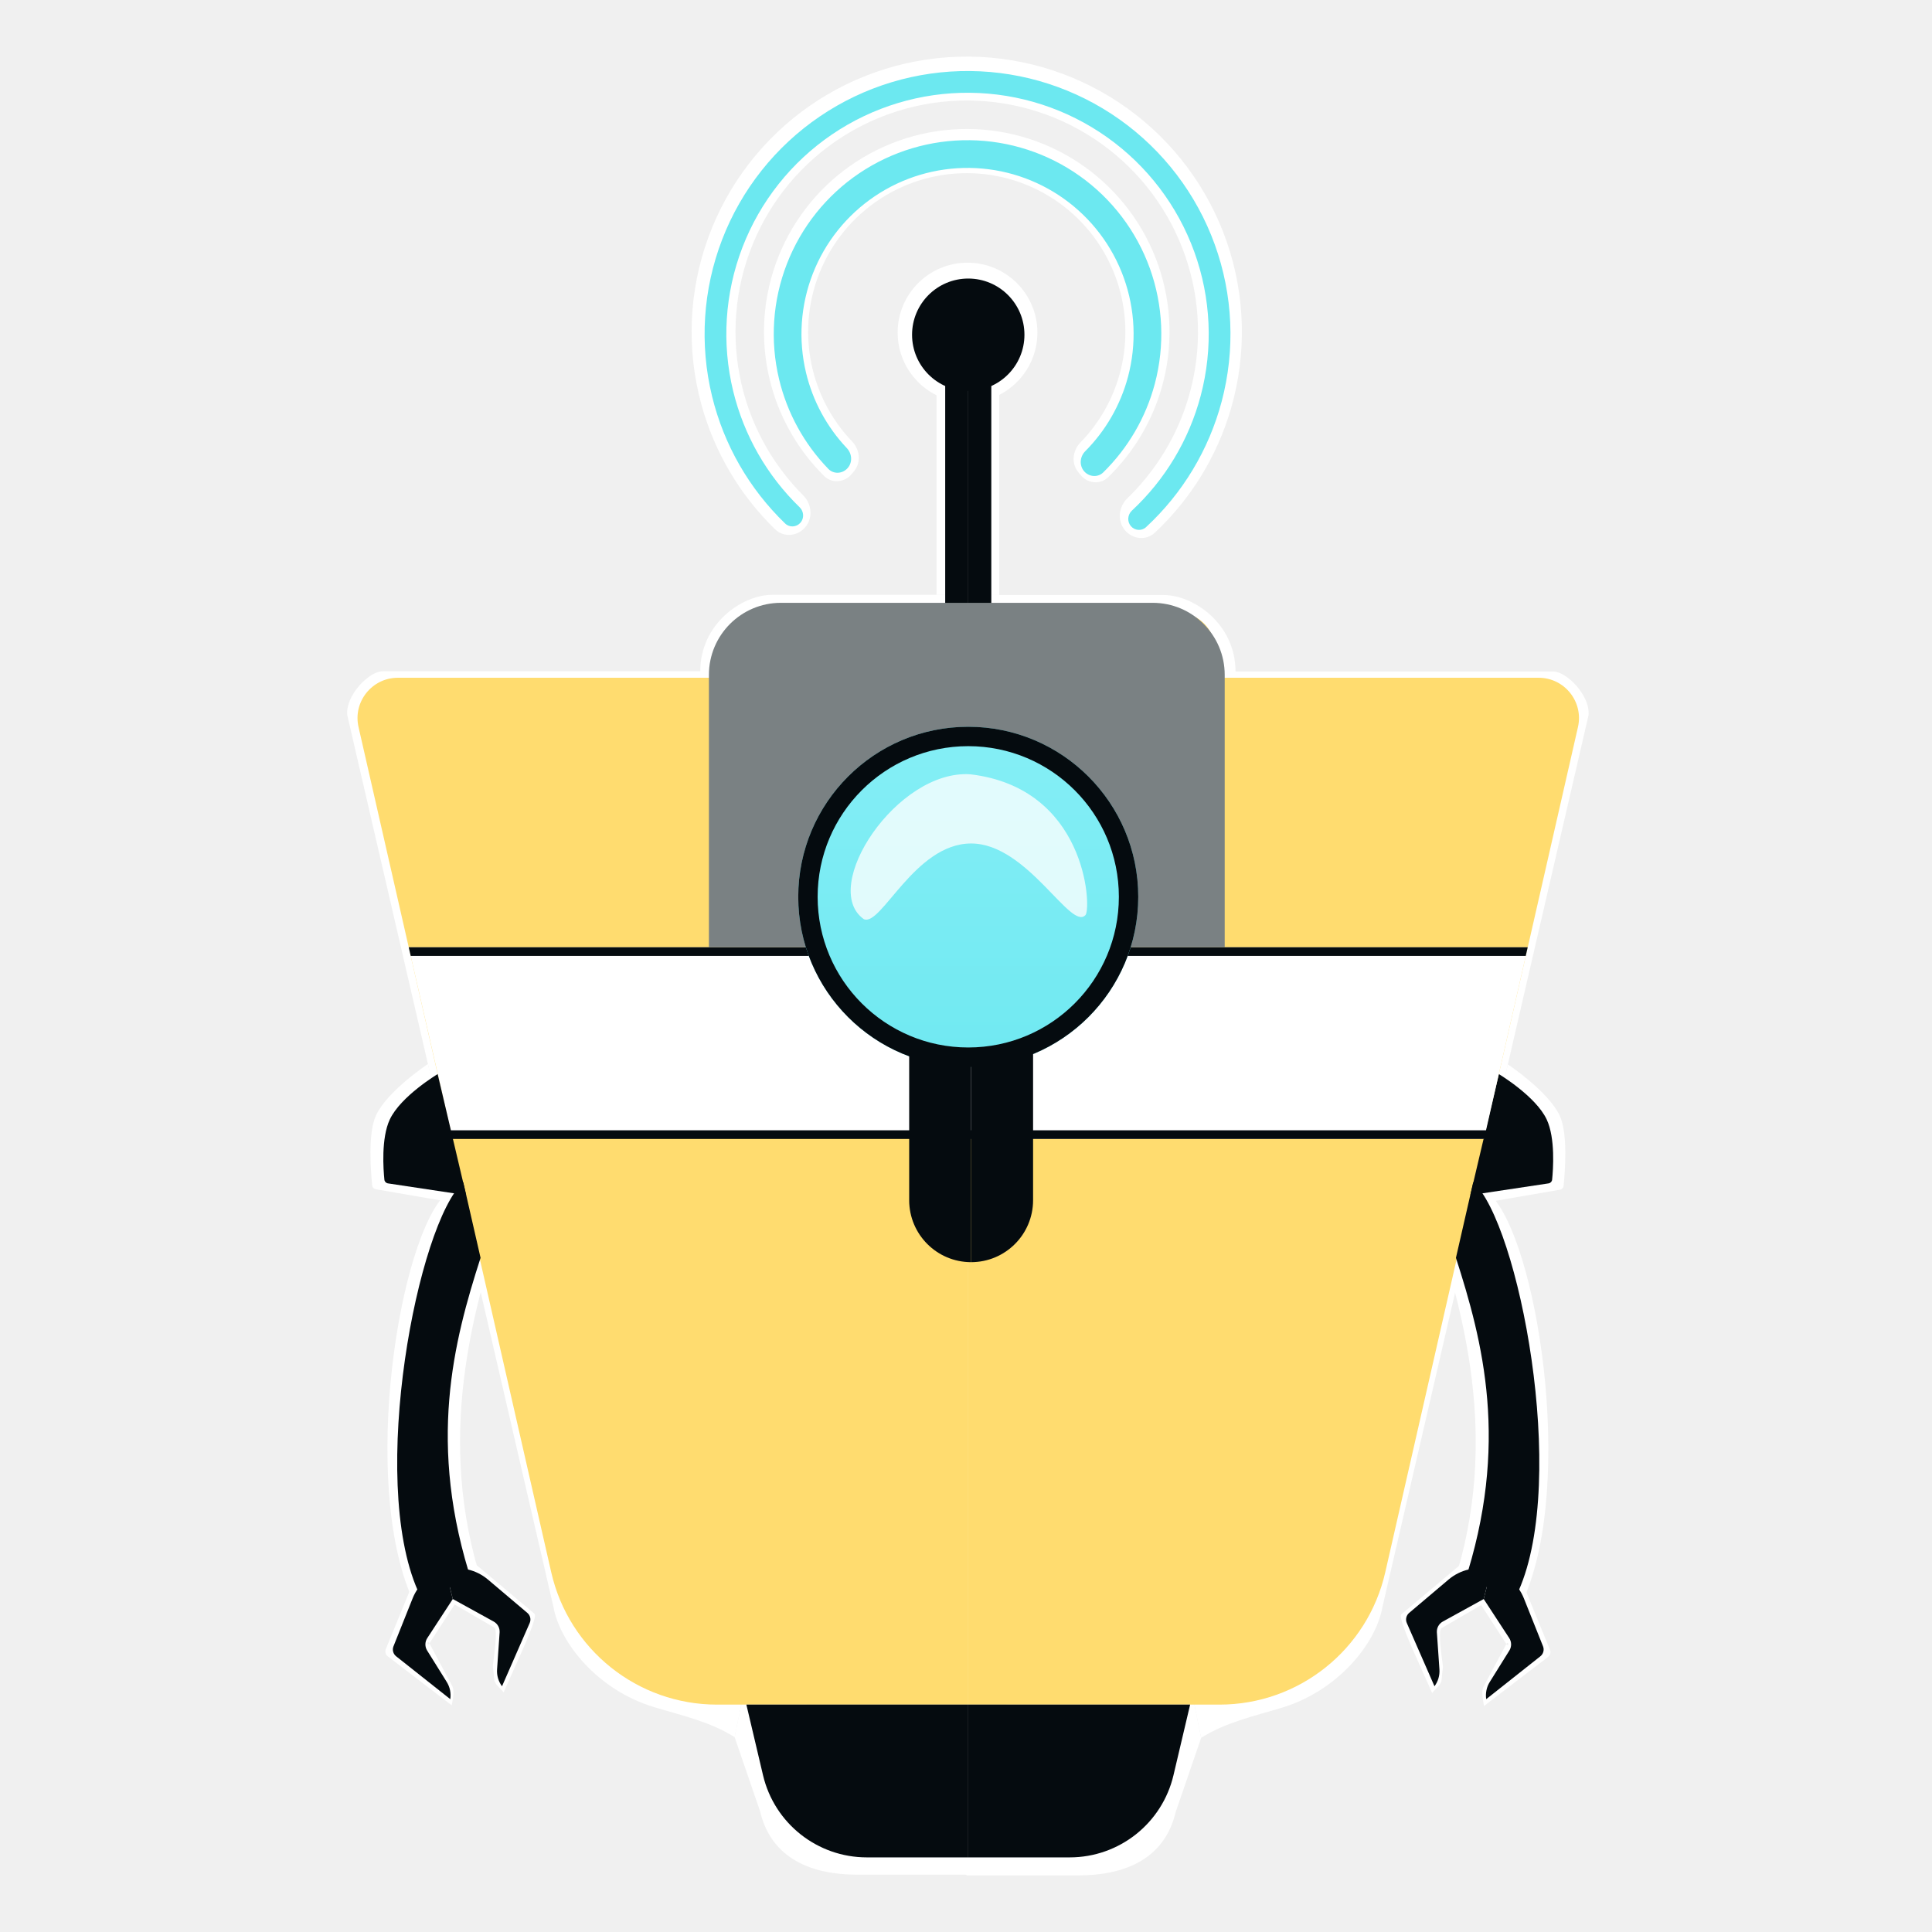
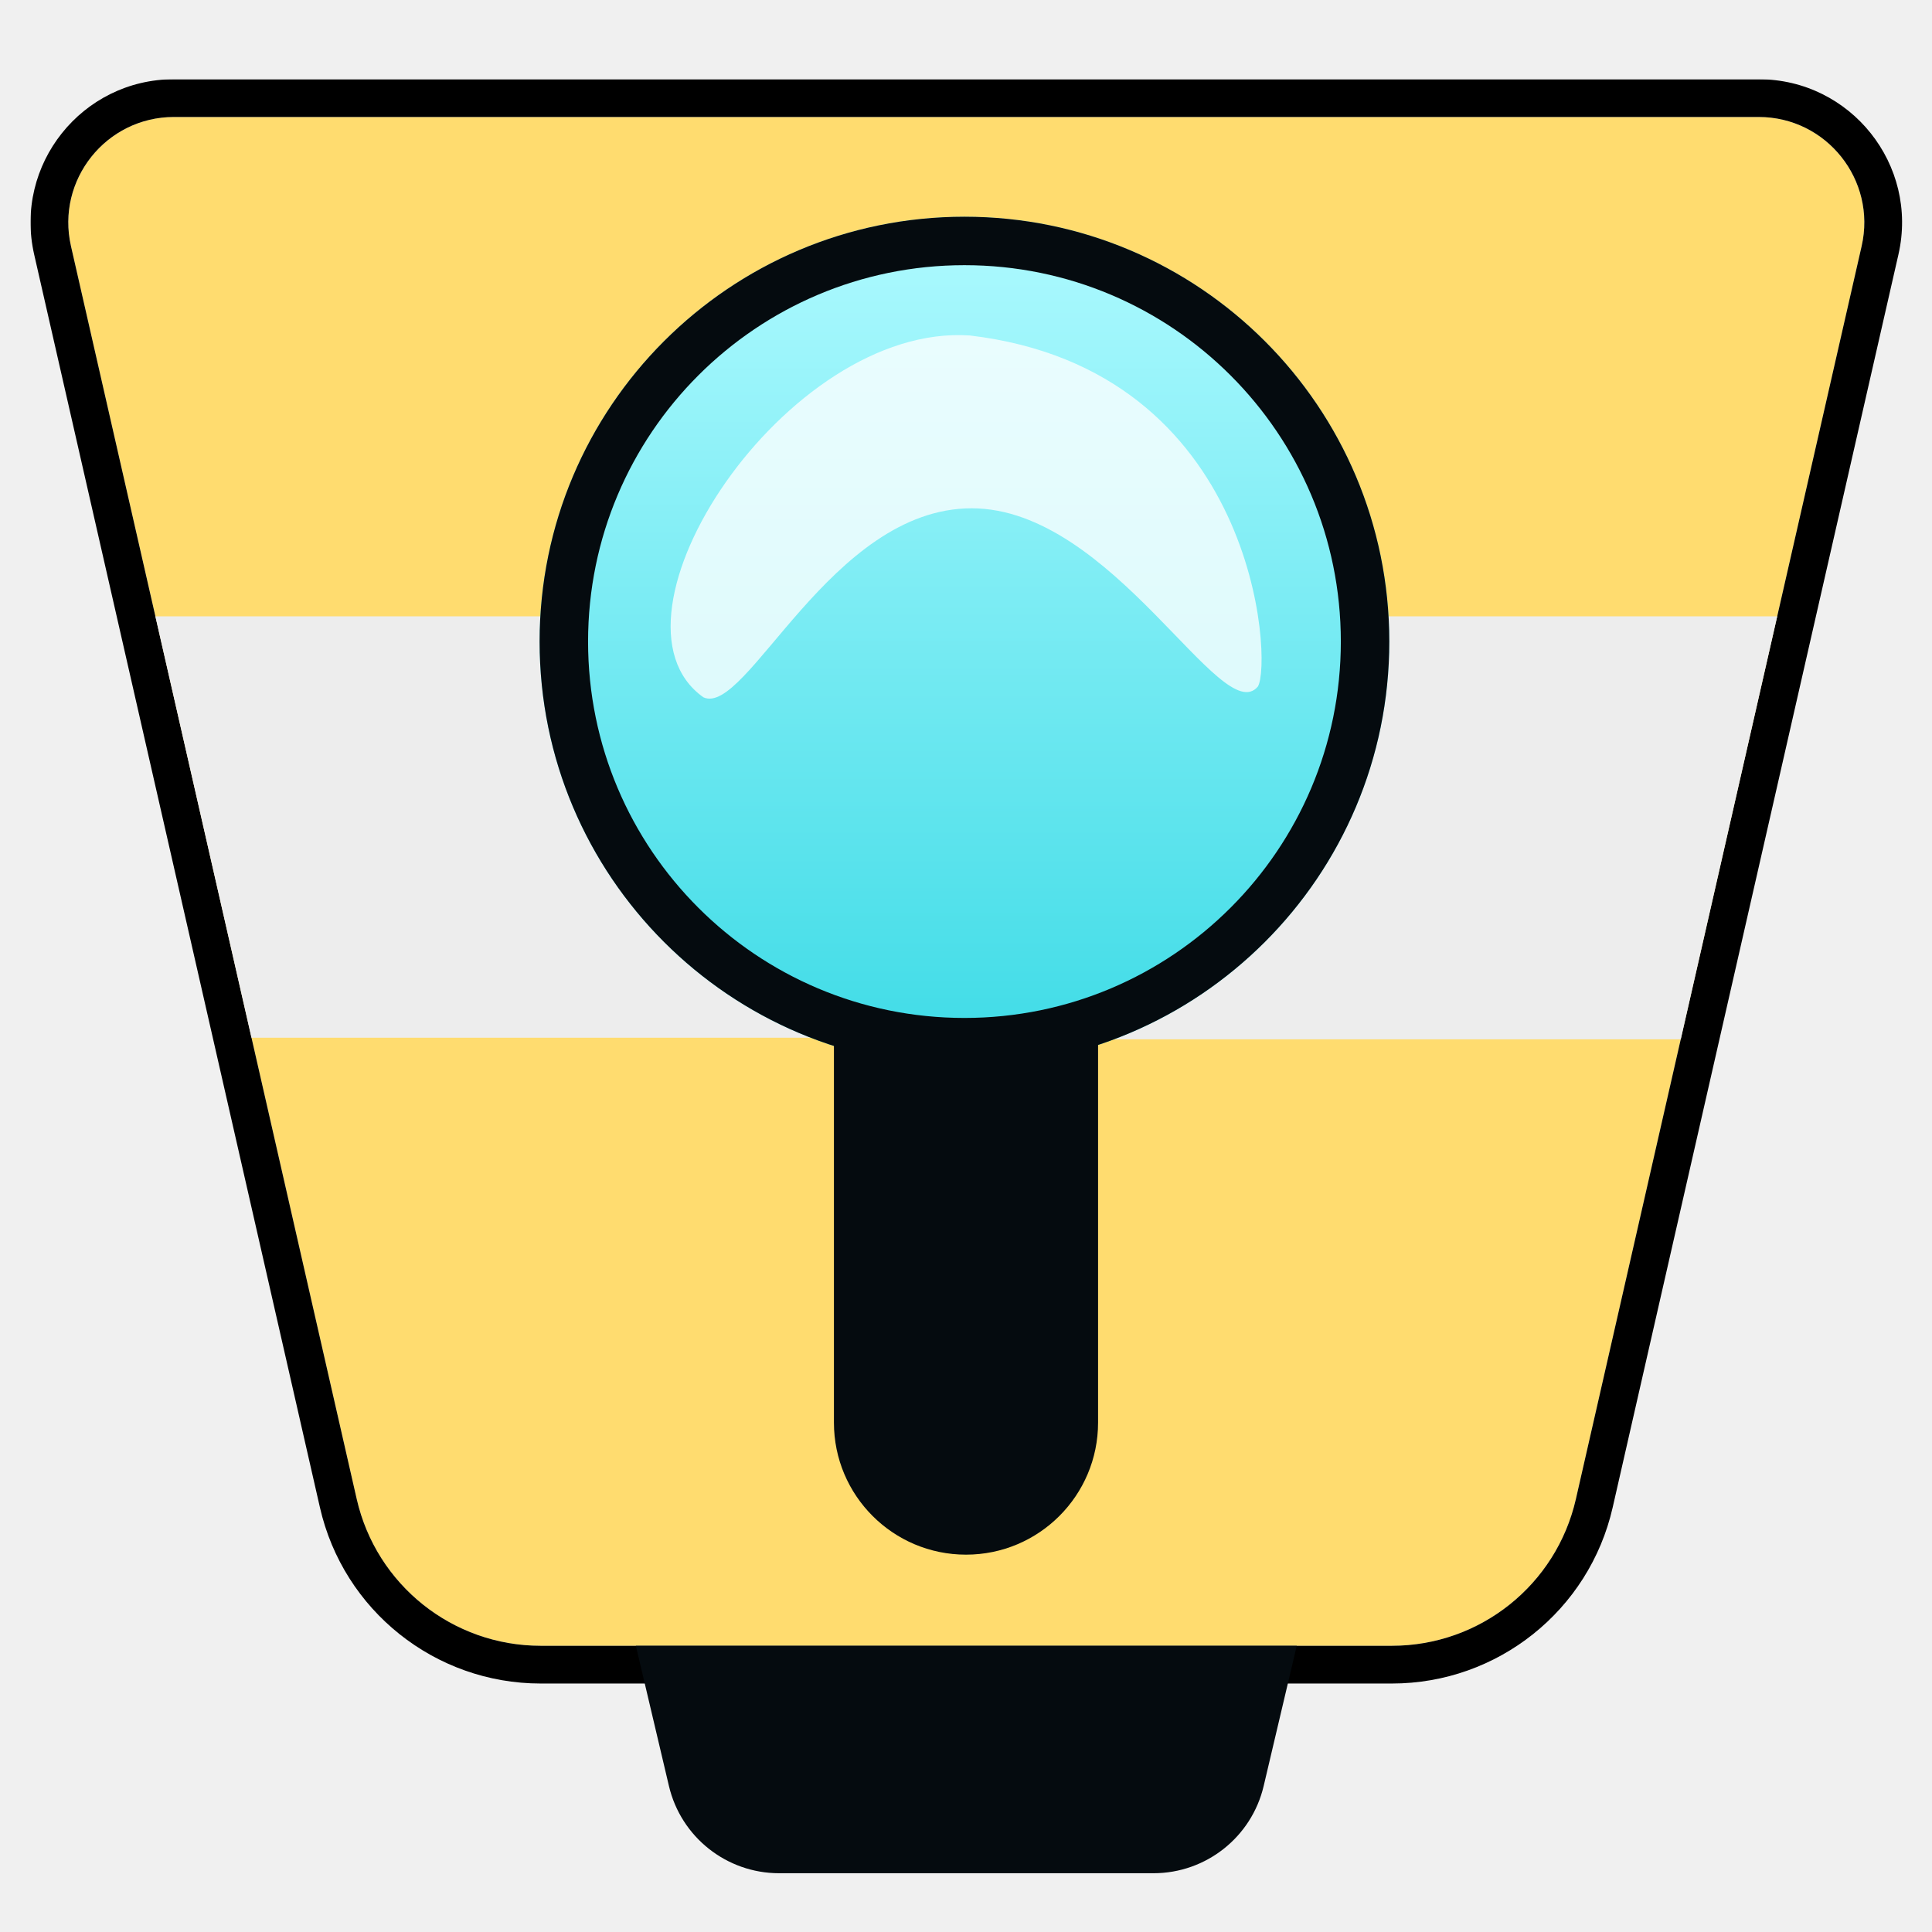
<svg xmlns="http://www.w3.org/2000/svg" width="512" height="512" viewBox="0 0 512 512" fill="none">
-   <path d="M256.213 157.632H204.669C196.651 157.632 185.578 165.291 185.578 177.895H101.39C97.764 177.895 91.463 184.388 92.037 189.544L146.635 425.692C148.327 435.393 158.428 447.892 173.282 452.386C180.595 454.598 188.24 456.268 194.686 460.372L256.213 157.632Z" fill="white" />
-   <path d="M256.336 301.109H101.196L101.743 303.507H256.336V301.109Z" fill="white" />
-   <path d="M194.686 460.372L201.425 480.004C204.433 492.764 215.361 496.809 227.197 496.809H256.406L199.506 436.655L194.686 460.372Z" fill="white" />
-   <path d="M256.213 92.888H248.195V157.632H256.213V92.888Z" fill="white" />
-   <path d="M118.381 316.155C105.796 327.544 95.434 392.457 109.218 423.63L127.927 420.04C115.101 381.198 125.69 346.2 133.081 323.22L118.381 316.155Z" fill="white" />
-   <path d="M110.554 420.995C109.872 420.508 108.913 420.784 108.594 421.56L102.235 437.056C101.962 437.721 102.169 438.486 102.739 438.922L119.718 451.932C119.969 450.274 120.605 448.007 119.718 446.585L113.8 435.509C113.119 436.551 113.141 434.453 113.8 435.509L120.481 425.197L110.554 420.995Z" fill="white" />
-   <path d="M110.554 420.995C114.692 419.963 123.536 413.013 126.209 414.693L141.672 427.679C142.481 428.364 138.661 436.829 138.236 437.8L133.463 448.495C132.723 447.498 131.655 446.801 131.197 445.827C130.862 445.114 130.932 444.281 130.834 443.499L130.636 441.914C130.612 441.718 130.606 441.523 130.627 441.327C130.84 439.404 132.007 431.872 130.981 431.308L120.481 425.197L110.554 420.995Z" fill="white" />
-   <path d="M113.406 281.972C113.406 281.972 102.707 289.061 99.673 295.53C97.432 300.307 98.259 310.388 98.631 314.15C98.681 314.661 99.068 315.069 99.573 315.156L121.972 319.019L113.406 281.972Z" fill="white" />
-   <path d="M256.788 157.685H308.332C316.35 157.685 327.422 165.347 327.422 177.956H411.61C415.236 177.956 421.536 184.452 420.963 189.61L366.365 425.854C364.673 435.559 354.573 448.062 339.72 452.558C332.406 454.772 324.76 456.443 318.315 460.548L256.788 157.685Z" fill="white" />
-   <path d="M256.664 301.22H411.804L411.257 303.619H256.664V301.22Z" fill="white" />
-   <path d="M318.315 460.548L311.575 480.188C308.567 492.953 297.639 497 285.803 497H256.215L224.334 465.3L313.494 436.821L318.315 460.548Z" fill="white" />
-   <path d="M256.788 92.914H264.805V157.685H256.788V92.914Z" fill="white" />
-   <path d="M394.619 316.272C407.204 327.667 417.566 392.605 403.782 423.791L385.073 420.2C397.899 381.342 387.31 346.33 379.919 323.341L394.619 316.272Z" fill="white" />
-   <path d="M402.446 421.155C403.128 420.668 404.087 420.944 404.406 421.72L410.766 437.224C411.038 437.888 410.832 438.653 410.262 439.089L393.282 452.105C393.031 450.446 392.396 448.178 393.282 446.755L399.2 435.675C399.881 436.717 399.859 434.618 399.2 435.675L392.519 425.358L402.446 421.155Z" fill="white" />
-   <path d="M402.446 421.155C398.308 420.123 389.464 413.17 386.792 414.851L371.328 427.842C370.519 428.527 374.34 436.995 374.765 437.967L379.537 448.666C380.277 447.669 381.346 446.971 381.803 445.996C382.138 445.283 382.068 444.451 382.166 443.67L382.364 442.082C382.389 441.887 382.394 441.691 382.373 441.495C382.16 439.572 380.993 432.037 382.019 431.472L392.519 425.358L402.446 421.155Z" fill="white" />
-   <path d="M399.594 282.075C399.594 282.075 410.293 289.168 413.327 295.639C415.568 300.418 414.741 310.504 414.369 314.267C414.319 314.778 413.932 315.186 413.427 315.273L391.028 319.138L399.594 282.075Z" fill="white" />
-   <path d="M185.443 187.299C185.443 176.752 193.99 168.202 204.534 168.202H309.384C319.927 168.202 328.474 176.752 328.474 187.299V263.72H185.443V187.299Z" fill="white" />
-   <path d="M304.503 233.309C304.503 259.354 283.395 280.468 257.358 280.468C231.321 280.468 210.214 259.354 210.214 233.309C210.214 207.263 231.321 186.149 257.358 186.149C283.395 186.149 304.503 207.263 304.503 233.309Z" fill="url(#paint0_linear_180_727)" />
-   <path d="M304.503 233.309C304.503 259.354 283.395 280.468 257.358 280.468C231.321 280.468 210.214 259.354 210.214 233.309C210.214 207.263 231.321 186.149 257.358 186.149C283.395 186.149 304.503 207.263 304.503 233.309ZM215.592 233.309C215.592 256.383 234.292 275.088 257.358 275.088C280.425 275.088 299.125 256.383 299.125 233.309C299.125 210.234 280.425 191.529 257.358 191.529C234.292 191.529 215.592 210.234 215.592 233.309Z" fill="white" />
-   <path d="M289.92 238.299C285.924 243.095 273.823 218.516 258.157 218.516C242.491 218.516 233.187 241.696 228.392 239.498C216.007 230.711 237.582 197.939 257.957 199.333C289.92 203.129 291.518 235.701 289.92 238.299Z" fill="white" fill-opacity="0.77" />
-   <path d="M240.978 276.472H258.157V334.622C248.669 334.622 240.978 326.928 240.978 317.436V276.472Z" fill="white" />
-   <path d="M258.157 276.472H275.337V317.436C275.337 326.928 267.646 334.622 258.157 334.622V276.472Z" fill="white" />
-   <path d="M274.922 88.14C274.922 98.371 266.631 106.664 256.404 106.664C246.177 106.664 237.886 98.371 237.886 88.14C237.886 77.91 246.177 69.617 256.404 69.617C266.631 69.617 274.922 77.91 274.922 88.14Z" fill="white" />
-   <path d="M225.758 125.565C223.901 127.861 220.513 128.233 218.414 126.157C211.816 119.629 206.997 111.479 204.47 102.484C201.458 91.767 201.847 80.379 205.583 69.892C209.319 59.406 216.218 50.339 225.326 43.942C234.434 37.546 245.303 34.136 256.432 34.184C267.561 34.232 278.4 37.735 287.453 44.209C296.507 50.684 303.327 59.81 306.972 70.328C310.618 80.847 310.909 92.237 307.806 102.928C305.201 111.901 300.312 120.009 293.658 126.48C291.541 128.539 288.157 128.137 286.319 125.826L285.69 125.034C283.853 122.722 284.266 119.38 286.324 117.264C291.11 112.345 294.639 106.307 296.568 99.664C298.996 91.301 298.768 82.391 295.916 74.163C293.064 65.935 287.729 58.796 280.648 53.732C273.566 48.667 265.087 45.927 256.382 45.89C247.677 45.852 239.175 48.519 232.05 53.523C224.925 58.526 219.528 65.619 216.606 73.822C213.684 82.025 213.379 90.933 215.735 99.316C217.607 105.976 221.084 112.044 225.827 117.004C227.868 119.137 228.252 122.483 226.395 124.779L225.758 125.565Z" fill="white" />
-   <path d="M213.445 139.667C211.398 142.142 207.715 142.506 205.411 140.268C196.049 131.176 189.27 119.709 185.833 107.043C181.888 92.501 182.541 77.094 187.704 62.938C192.867 48.783 202.286 36.575 214.666 27.991C227.046 19.407 241.78 14.87 256.843 15.003C271.905 15.135 286.557 19.931 298.785 28.732C311.012 37.532 320.215 49.904 325.128 64.148C330.041 78.392 330.423 93.809 326.222 108.279C322.563 120.882 315.583 132.229 306.063 141.155C303.72 143.351 300.043 142.923 298.041 140.412C296.039 137.901 296.473 134.26 298.782 132.028C306.442 124.626 312.066 115.33 315.055 105.035C318.586 92.873 318.265 79.915 314.135 67.942C310.006 55.97 302.271 45.571 291.993 38.174C281.716 30.777 269.401 26.746 256.741 26.634C244.08 26.523 231.696 30.337 221.29 37.551C210.884 44.766 202.967 55.027 198.628 66.925C194.288 78.823 193.739 91.773 197.056 103.996C199.863 114.342 205.323 123.736 212.851 131.272C215.12 133.544 215.491 137.191 213.445 139.667Z" fill="white" />
-   <path d="M256.597 162.426H312.34C316.628 162.426 320.389 165.286 321.537 169.419L324.368 179.613H407.753C414.617 179.613 419.702 185.991 418.176 192.685L367.103 416.694C362.428 437.197 344.2 451.741 323.177 451.741H256.597V162.426Z" fill="#FFDC6F" />
-   <path d="M256.597 451.741H315.395L310.984 470.451C307.976 483.21 296.59 492.226 283.485 492.226H256.597V451.741Z" fill="#050B0F" />
-   <path d="M256.597 100.553H262.706V162.426H256.597V100.553Z" fill="#050B0F" />
-   <path d="M390.421 313.29C402.448 324.175 415.62 391.777 402.448 421.569L387.939 419.849C400.196 382.729 392.903 355.303 385.839 333.342L390.421 313.29Z" fill="#050B0F" />
-   <path d="M395.136 415.976C399.091 416.962 402.33 419.791 403.842 423.577L408.917 436.288C409.292 437.229 409.005 438.306 408.211 438.935L393.862 450.297C393.622 448.713 393.955 447.096 394.803 445.736L399.997 437.405C400.627 436.395 400.613 435.112 399.963 434.116L393.197 423.758L395.136 415.976Z" fill="#050B0F" />
-   <path d="M395.136 415.976C391.182 414.99 386.995 415.966 383.883 418.599L373.436 427.439C372.663 428.094 372.411 429.179 372.817 430.107L380.154 446.878C381.11 445.593 381.574 444.008 381.464 442.409L380.788 432.614C380.706 431.427 381.32 430.3 382.362 429.727L393.197 423.758L395.136 415.976Z" fill="#050B0F" />
-   <path d="M397.209 284.645C397.209 284.645 406.994 290.494 409.893 296.676C412.218 301.632 411.601 309.964 411.327 312.632C411.274 313.139 410.883 313.533 410.379 313.609L389.657 316.727L397.209 284.645Z" fill="#050B0F" />
-   <path d="M256.597 162.426H200.853C196.565 162.426 192.804 165.286 191.656 169.419L188.825 179.613H105.44C98.576 179.613 93.491 185.991 95.017 192.685L146.09 416.694C150.765 437.197 168.993 451.741 190.016 451.741H256.597V162.426Z" fill="#FFDC6F" />
-   <path d="M256.597 251.035H108.322L119.909 301.641H256.597V251.035Z" fill="white" />
-   <path d="M256.581 251.035H108.321L108.844 253.326H256.581V251.035Z" fill="#050B0F" />
-   <path d="M256.715 299.54H108.454L108.977 301.832H256.715V299.54Z" fill="#050B0F" />
-   <path d="M256.597 251.035H404.872L393.285 301.832H256.597V251.035Z" fill="white" />
-   <path d="M256.597 451.741H197.798L202.209 470.451C205.218 483.21 216.603 492.226 229.709 492.226H256.597V451.741Z" fill="#050B0F" />
-   <path d="M256.597 100.553H250.488V162.426H256.597V100.553Z" fill="#050B0F" />
-   <path d="M122.772 313.29C110.745 324.175 97.573 391.777 110.745 421.569L125.254 419.849C112.997 382.729 120.29 355.303 127.354 333.342L122.772 313.29Z" fill="#050B0F" />
-   <path d="M118.057 415.976C114.102 416.962 110.863 419.791 109.351 423.577L104.277 436.288C103.901 437.229 104.188 438.306 104.982 438.935L119.331 450.297C119.571 448.713 119.238 447.096 118.39 445.736L113.196 437.405C112.567 436.395 112.58 435.112 113.231 434.116L119.996 423.758L118.057 415.976Z" fill="#050B0F" />
-   <path d="M118.057 415.976C122.011 414.99 126.199 415.966 129.31 418.599L139.757 427.439C140.53 428.094 140.782 429.179 140.376 430.107L133.039 446.878C132.083 445.593 131.619 444.008 131.729 442.409L132.405 432.614C132.487 431.427 131.873 430.3 130.831 429.727L119.996 423.758L118.057 415.976Z" fill="#050B0F" />
-   <path d="M115.985 284.645C115.985 284.645 106.199 290.494 103.3 296.676C100.976 301.632 101.593 309.964 101.867 312.632C101.919 313.139 102.31 313.533 102.814 313.609L123.536 316.727L115.985 284.645Z" fill="#050B0F" />
-   <path d="M256.597 251.035H404.857L404.334 253.326H256.597L256.597 251.035Z" fill="#050B0F" />
-   <path d="M256.597 299.54H395.575L395.085 301.832H256.597L256.597 299.54Z" fill="#050B0F" />
-   <path d="M187.871 178.849C187.871 168.303 196.418 159.753 206.961 159.753H305.468C316.012 159.753 324.559 168.303 324.559 178.849V251.035H187.871V178.849Z" fill="#7A8183" />
-   <path d="M301.65 237.667C301.65 262.558 281.479 282.735 256.597 282.735C231.714 282.735 211.543 262.558 211.543 237.667C211.543 212.777 231.714 192.599 256.597 192.599C281.479 192.599 301.65 212.777 301.65 237.667Z" fill="url(#paint1_linear_180_727)" />
-   <path d="M301.65 237.667C301.65 262.558 281.479 282.735 256.597 282.735C231.714 282.735 211.543 262.558 211.543 237.667C211.543 212.777 231.714 192.599 256.597 192.599C281.479 192.599 301.65 212.777 301.65 237.667ZM216.682 237.667C216.682 259.718 234.553 277.594 256.597 277.594C278.641 277.594 296.511 259.718 296.511 237.667C296.511 215.616 278.641 197.74 256.597 197.74C234.553 197.74 216.682 215.616 216.682 237.667Z" fill="#050B0F" />
-   <path d="M287.714 242.436C283.896 247.019 272.331 223.531 257.36 223.531C242.388 223.531 233.497 245.683 228.915 243.582C217.079 235.185 237.697 203.866 257.169 205.198C287.714 208.826 289.241 239.954 287.714 242.436Z" fill="white" fill-opacity="0.77" />
-   <path d="M240.942 278.916H257.36V334.487C248.293 334.487 240.942 327.134 240.942 318.064V278.916Z" fill="#050B0F" />
-   <path d="M257.36 278.916H273.778V318.064C273.778 327.134 266.428 334.487 257.36 334.487V278.916Z" fill="#050B0F" />
-   <path d="M271.487 88.713C271.487 96.94 264.82 103.609 256.597 103.609C248.373 103.609 241.706 96.94 241.706 88.713C241.706 80.487 248.373 73.818 256.597 73.818C264.82 73.818 271.487 80.487 271.487 88.713Z" fill="#050B0F" />
-   <path d="M224.613 124.07C223.261 125.582 220.93 125.719 219.519 124.263C213.129 117.664 208.609 109.453 206.462 100.475C204.029 90.303 204.758 79.631 208.551 69.885C212.345 60.139 219.022 51.783 227.69 45.934C236.358 40.086 246.604 37.023 257.058 37.156C267.513 37.289 277.678 40.611 286.195 46.678C294.711 52.745 301.174 61.268 304.718 71.107C308.263 80.947 308.72 91.634 306.03 101.741C303.655 110.662 298.928 118.755 292.372 125.189C290.925 126.609 288.598 126.412 287.285 124.867C285.971 123.321 286.172 121.014 287.602 119.576C293.027 114.123 296.944 107.326 298.934 99.851C301.24 91.189 300.848 82.03 297.81 73.597C294.773 65.165 289.234 57.861 281.935 52.661C274.636 47.462 265.925 44.615 256.965 44.501C248.005 44.387 239.224 47.011 231.795 52.024C224.367 57.036 218.645 64.197 215.394 72.55C212.143 80.902 211.518 90.049 213.603 98.766C215.402 106.289 219.146 113.184 224.43 118.773C225.823 120.247 225.965 122.558 224.613 124.07Z" fill="#6CE8F0" />
-   <path d="M212.111 138.541C211.056 139.732 209.231 139.846 208.085 138.743C198.575 129.587 191.845 117.901 188.709 105.035C185.345 91.235 186.276 76.736 191.378 63.48C196.479 50.224 205.508 38.843 217.255 30.862C229.001 22.881 242.905 18.68 257.105 18.823C271.304 18.965 285.121 23.444 296.705 31.659C308.289 39.874 317.088 51.434 321.923 64.79C326.758 78.146 327.398 92.661 323.758 106.391C320.364 119.191 313.401 130.739 303.709 139.702C302.541 140.783 300.719 140.631 299.688 139.419C298.658 138.207 298.809 136.394 299.973 135.309C308.773 127.11 315.097 116.578 318.189 104.913C321.529 92.319 320.941 79.004 316.506 66.752C312.071 54.5 304 43.896 293.373 36.36C282.747 28.824 270.072 24.716 257.047 24.585C244.021 24.454 231.267 28.308 220.491 35.629C209.716 42.95 201.434 53.39 196.754 65.55C192.074 77.71 191.22 91.011 194.306 103.67C197.164 115.395 203.275 126.051 211.908 134.425C213.05 135.533 213.166 137.349 212.111 138.541Z" fill="#6CE8F0" />
+   <mask id="path-1-outside-1_4_8" maskUnits="userSpaceOnUse" x="8.067" y="21" width="497" height="426" fill="black">
+     <rect fill="white" x="8.067" y="21" width="497" height="426" />
+     <path fill-rule="evenodd" clip-rule="evenodd" d="M46.105 31L256.08 31L344.5 31H466.056C484.032 31 497.352 47.699 493.355 65.226L417.626 397.268C412.438 420.015 392.208 436.15 368.877 436.15L256.08 436.15H143.283C119.952 436.15 99.723 420.015 94.535 397.268L18.806 65.226C14.809 47.699 28.128 31 46.105 31Z" />
+   </mask>
+   <path fill-rule="evenodd" clip-rule="evenodd" d="M46.105 31L256.08 31L344.5 31H466.056C484.032 31 497.352 47.699 493.355 65.226L417.626 397.268C412.438 420.015 392.208 436.15 368.877 436.15L256.08 436.15H143.283C119.952 436.15 99.723 420.015 94.535 397.268L18.806 65.226C14.809 47.699 28.128 31 46.105 31Z" fill="#FFDC6F" />
+   <path d="M256.08 31L256.08 21L256.08 21L256.08 31ZM46.105 31L46.105 41L46.105 31ZM344.5 31L344.5 41L344.5 41L344.5 31ZM493.355 65.226L483.605 63.002L493.355 65.226ZM417.626 397.268L427.375 399.492L427.375 399.492L417.626 397.268ZM368.877 436.15L368.877 446.15L368.877 446.15L368.877 436.15ZM256.08 436.15L256.08 426.15L256.08 426.15L256.08 436.15ZM94.535 397.268L104.285 395.044L104.285 395.044L94.535 397.268ZM18.806 65.226L9.057 67.45L9.057 67.45L18.806 65.226ZM256.08 41L46.105 41L46.105 21L256.08 21L256.08 41ZM256.08 21L344.5 21L344.5 41L256.08 41L256.08 21ZM344.5 21H466.056V41H344.5V21ZM466.056 21C490.453 21 508.529 43.663 503.104 67.45L483.605 63.002C486.175 51.735 477.612 41 466.056 41V21ZM503.104 67.45L427.375 399.492L407.876 395.044L483.605 63.002L503.104 67.45ZM427.375 399.492C421.15 426.788 396.874 446.15 368.877 446.15V426.15C387.542 426.15 403.726 413.242 407.876 395.044L427.375 399.492ZM368.877 446.15L256.08 446.15L256.08 426.15L368.877 426.15L368.877 446.15ZM143.283 426.15H256.08V446.15H143.283V426.15ZM104.285 395.044C108.435 413.242 124.619 426.15 143.283 426.15V446.15C115.286 446.15 91.011 426.788 84.785 399.492L104.285 395.044ZM28.556 63.002L104.285 395.044L84.785 399.492L9.057 67.45L28.556 63.002ZM46.105 41C34.549 41 25.986 51.735 28.556 63.002L9.057 67.45C3.632 43.663 21.708 21 46.105 21L46.105 41Z" fill="black" mask="url(#path-1-outside-1_4_8)" />
+   <path fill-rule="evenodd" clip-rule="evenodd" d="M343.649 436.15H256.08H168.511L177.275 473.311C180.47 486.855 192.559 496.425 206.474 496.425H256.08H305.686C319.602 496.425 331.691 486.855 334.885 473.311L343.649 436.15Z" fill="#050B0F" />
+   <mask id="mask0_4_8" style="mask-type:alpha" maskUnits="userSpaceOnUse" x="18" y="31" width="477" height="406">
+     <path d="M256.08 31L344.5 31H466.055C484.032 31 497.352 47.699 493.354 65.226L417.625 397.268C412.438 420.015 392.208 436.15 368.877 436.15H256.08V31Z" fill="#FFDC6F" />
+     <path d="M256.08 31L46.105 31C28.128 31 14.809 47.699 18.806 65.226L94.535 397.268C99.723 420.015 119.952 436.15 143.283 436.15H256.08V31Z" fill="#FFDC6F" />
+   </mask>
+   <g mask="url(#mask0_4_8)">
+     <path d="M256.08 163.334H35.253L52.51 275.01H256.08V163.334Z" fill="#EDEDED" />
+     <path d="M256.08 163.334H476.908L459.651 275.431H256.08V163.334Z" fill="#EDEDED" />
+   </g>
+   <circle cx="255.589" cy="170.02" r="112.589" fill="url(#paint0_linear_4_8)" />
+   <path d="M368.178 170.02C368.178 232.202 317.771 282.61 255.589 282.61C193.408 282.61 143 232.202 143 170.02C143 107.839 193.408 57.431 255.589 57.431C317.771 57.431 368.178 107.839 368.178 170.02ZM155.844 170.02C155.844 225.108 200.501 269.766 255.589 269.766C310.677 269.766 355.335 225.108 355.335 170.02C355.335 114.932 310.677 70.275 255.589 70.275C200.501 70.275 155.844 114.932 155.844 170.02Z" fill="#050B0F" />
+   <path d="M333.351 181.935C323.809 193.384 294.91 134.704 257.496 134.704C220.082 134.704 197.862 190.044 186.412 184.797C156.834 163.818 208.358 85.579 257.019 88.905C333.351 97.969 337.167 175.732 333.351 181.935Z" fill="white" fill-opacity="0.77" />
+   <path d="M221 273H256V412V412C236.67 412 221 396.33 221 377V273Z" fill="#050B0F" />
+   <path d="M256 273H291V377C291 396.33 275.33 412 256 412V412V273Z" fill="#050B0F" />
  <defs>
-     <linearGradient id="paint0_linear_180_727" x1="256.5" y1="15" x2="256.5" y2="497" gradientUnits="userSpaceOnUse">
-       <stop stop-color="#AFFAFF" />
-       <stop offset="1" stop-color="#3DDBE6" />
-     </linearGradient>
-     <linearGradient id="paint1_linear_180_727" x1="256.5" y1="15" x2="256.5" y2="497" gradientUnits="userSpaceOnUse">
+     <linearGradient id="paint0_linear_4_8" x1="255.589" y1="57.431" x2="255.589" y2="282.61" gradientUnits="userSpaceOnUse">
      <stop stop-color="#AFFAFF" />
      <stop offset="1" stop-color="#3DDBE6" />
    </linearGradient>
  </defs>
</svg>
